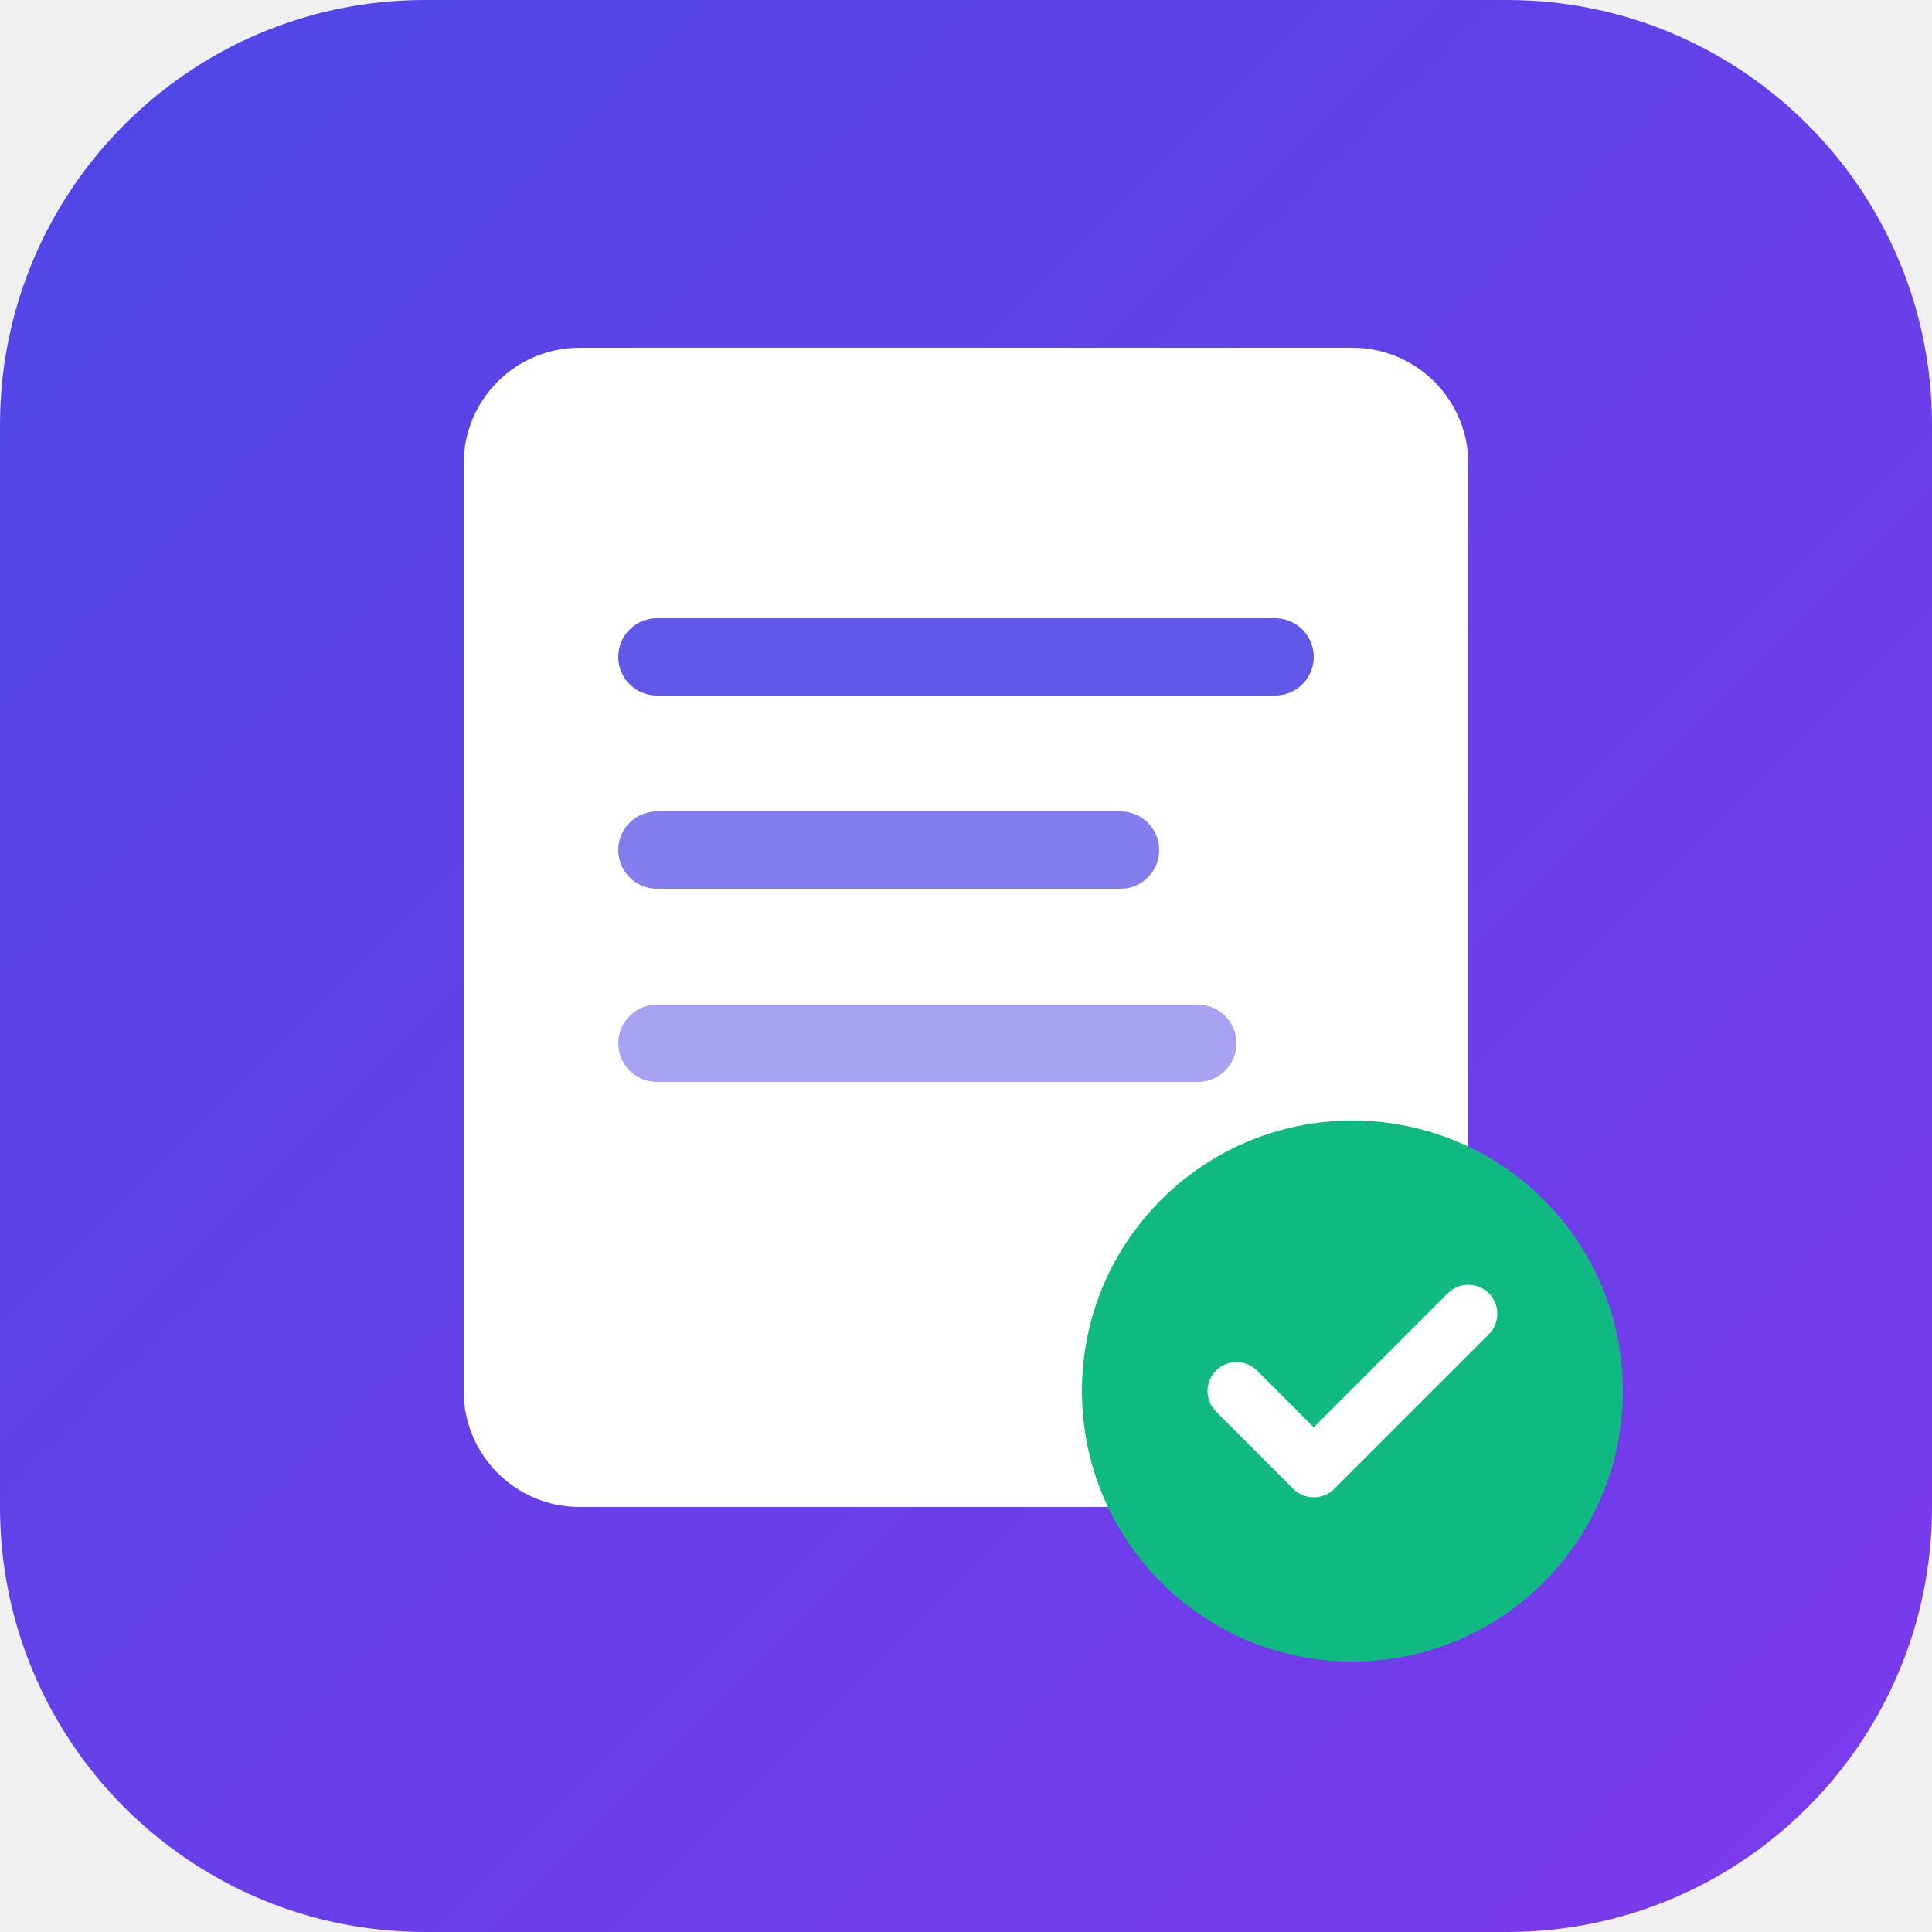
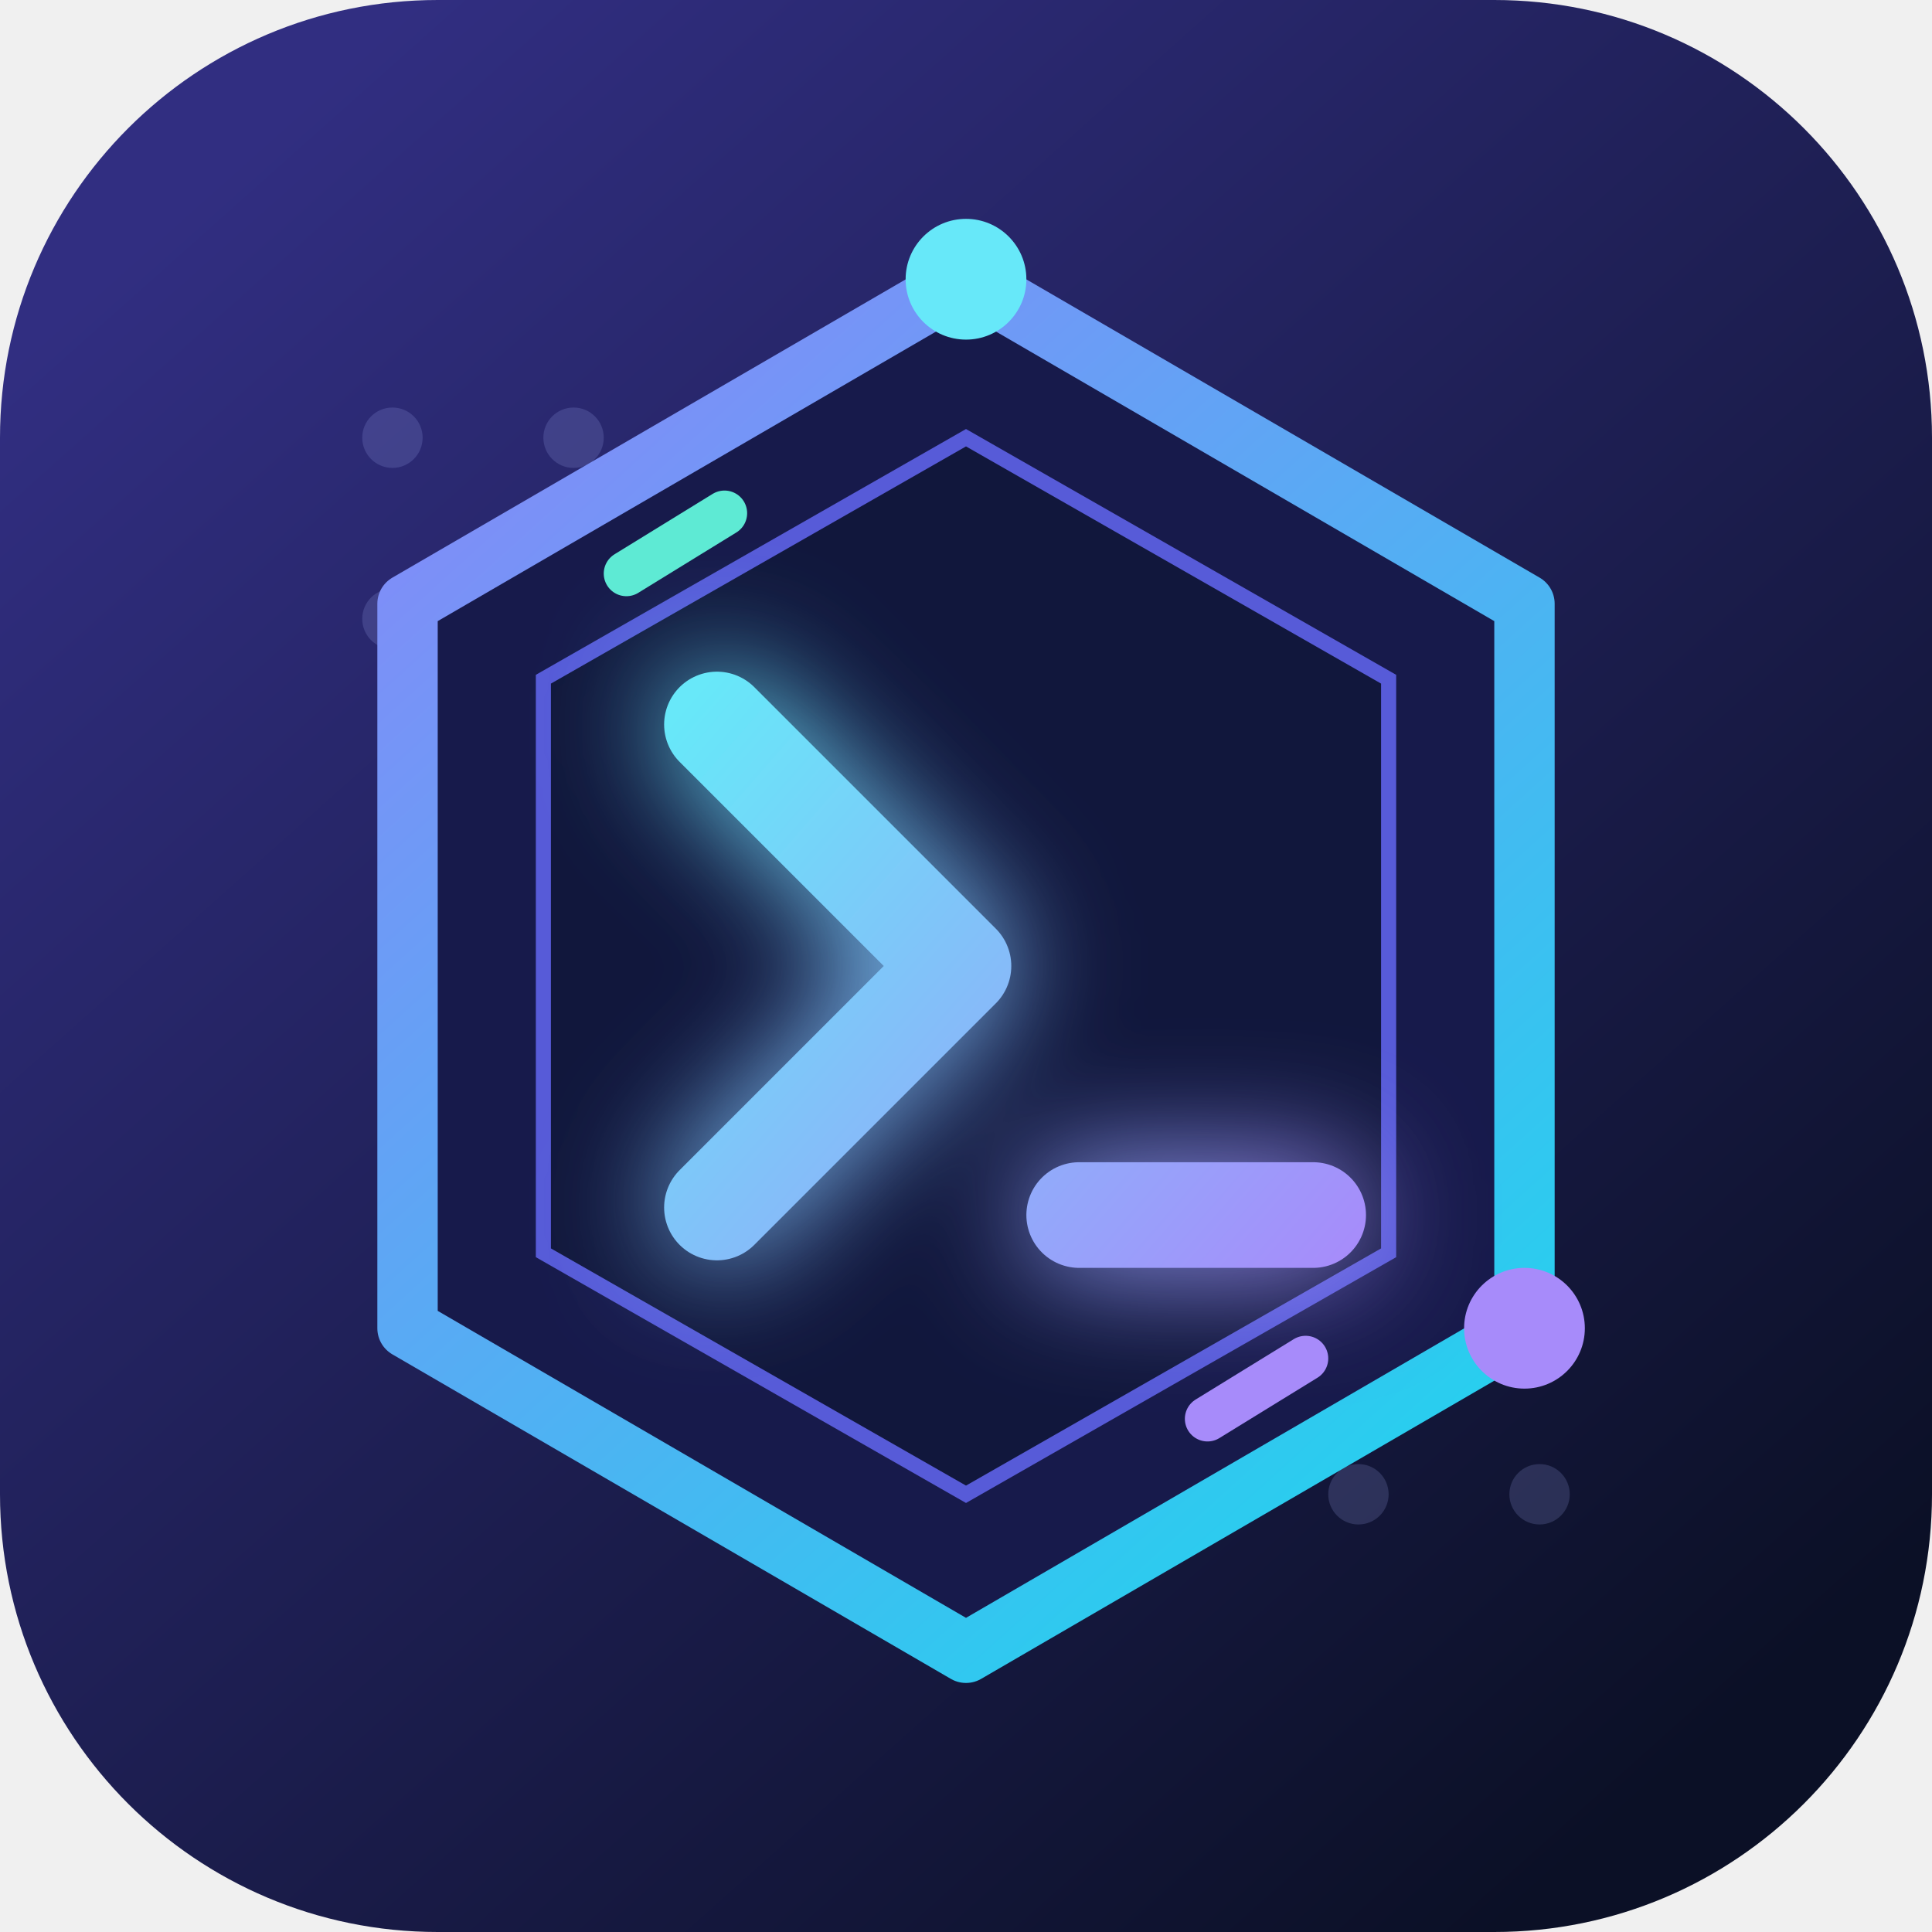
- <svg xmlns="http://www.w3.org/2000/svg" viewBox="0 0 100 100" width="120" height="120">
+ <svg xmlns="http://www.w3.org/2000/svg" viewBox="0 0 256 256" role="img" aria-labelledby="title desc">
  <defs>
-     <linearGradient id="specGradient" x1="0%" y1="0%" x2="100%" y2="100%">
-       <stop offset="0%" stop-color="#4f46e5" />
-       <stop offset="100%" stop-color="#7c3aed" />
+     <linearGradient id="background" x1="31" y1="21" x2="222" y2="235" gradientUnits="userSpaceOnUse">
+       <stop stop-color="#312E81" />
+       <stop offset="1" stop-color="#0B1026" />
    </linearGradient>
+     <linearGradient id="frame" x1="63" y1="56" x2="196" y2="203" gradientUnits="userSpaceOnUse">
+       <stop stop-color="#818CF8" />
+       <stop offset="1" stop-color="#22D3EE" />
+     </linearGradient>
+     <linearGradient id="prompt" x1="91" y1="93" x2="178" y2="169" gradientUnits="userSpaceOnUse">
+       <stop stop-color="#67E8F9" />
+       <stop offset="1" stop-color="#A78BFA" />
+     </linearGradient>
+     <filter id="glow" x="46" y="42" width="164" height="172" filterUnits="userSpaceOnUse">
+       <feGaussianBlur stdDeviation="8" result="blur" />
+       <feMerge>
+         <feMergeNode in="blur" />
+         <feMergeNode in="SourceGraphic" />
+       </feMerge>
+     </filter>
  </defs>
-   <rect width="100" height="100" rx="22" fill="url(#specGradient)" />
-   <rect x="24" y="18" width="52" height="60" rx="6" fill="#ffffff" />
-   <rect x="32" y="32" width="36" height="4" rx="2" fill="#4f46e5" opacity="0.9" />
-   <rect x="32" y="42" width="28" height="4" rx="2" fill="#4f46e5" opacity="0.7" />
-   <rect x="32" y="52" width="32" height="4" rx="2" fill="#4f46e5" opacity="0.5" />
-   <circle cx="70" cy="72" r="14" fill="#10b981" />
-   <path d="M64 72 L68 76 L76 68" stroke="white" stroke-width="3" fill="none" stroke-linecap="round" stroke-linejoin="round" />
+   <rect width="256" height="256" rx="58" fill="url(#background)" />
+   <g fill="#A5B4FC" opacity=".18">
+     <circle cx="52" cy="58" r="4" />
+     <circle cx="76" cy="58" r="4" />
+     <circle cx="52" cy="82" r="4" />
+     <circle cx="204" cy="174" r="4" />
+     <circle cx="180" cy="198" r="4" />
+     <circle cx="204" cy="198" r="4" />
+   </g>
+   <path d="M128 37L202 80V176L128 219L54 176V80L128 37Z" fill="#171A4B" stroke="url(#frame)" stroke-width="8" stroke-linejoin="round" />
+   <path d="M128 58L184 90V166L128 198L72 166V90L128 58Z" fill="#10163A" stroke="#6366F1" stroke-width="2" opacity=".85" />
+   <g filter="url(#glow)" fill="none" stroke="url(#prompt)" stroke-linecap="round" stroke-linejoin="round">
+     <path d="M95 96L127 128L95 160" stroke-width="14" />
+     <path d="M143 161H174" stroke-width="14" />
+   </g>
+   <path d="M83 76L96 68" stroke="#5EEAD4" stroke-width="6" stroke-linecap="round" />
+   <path d="M160 188L173 180" stroke="#A78BFA" stroke-width="6" stroke-linecap="round" />
+   <circle cx="128" cy="37" r="8" fill="#67E8F9" />
+   <circle cx="202" cy="176" r="8" fill="#A78BFA" />
</svg>
